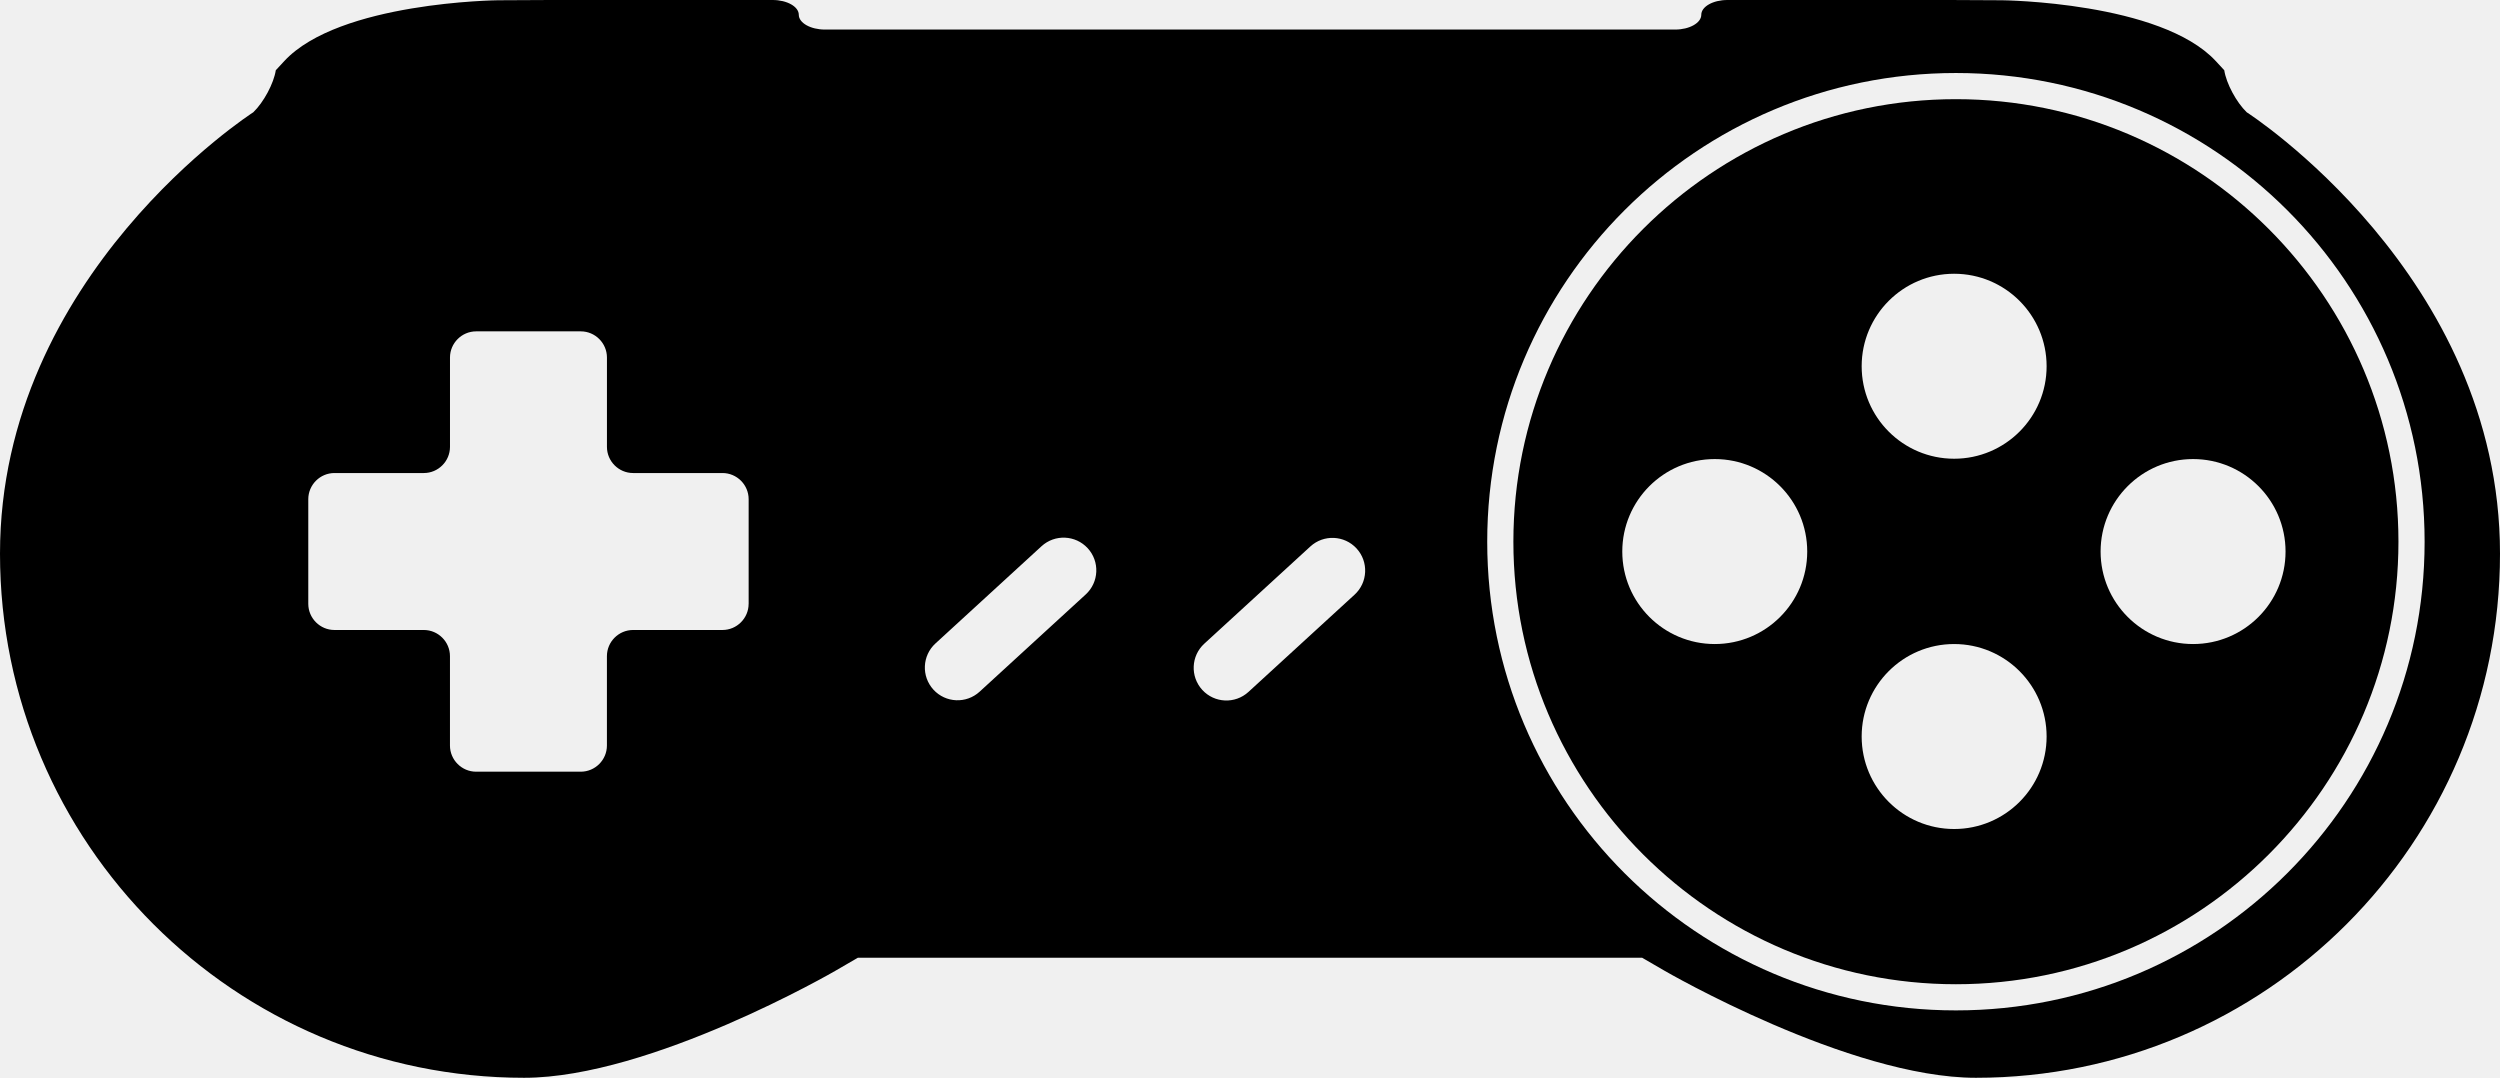
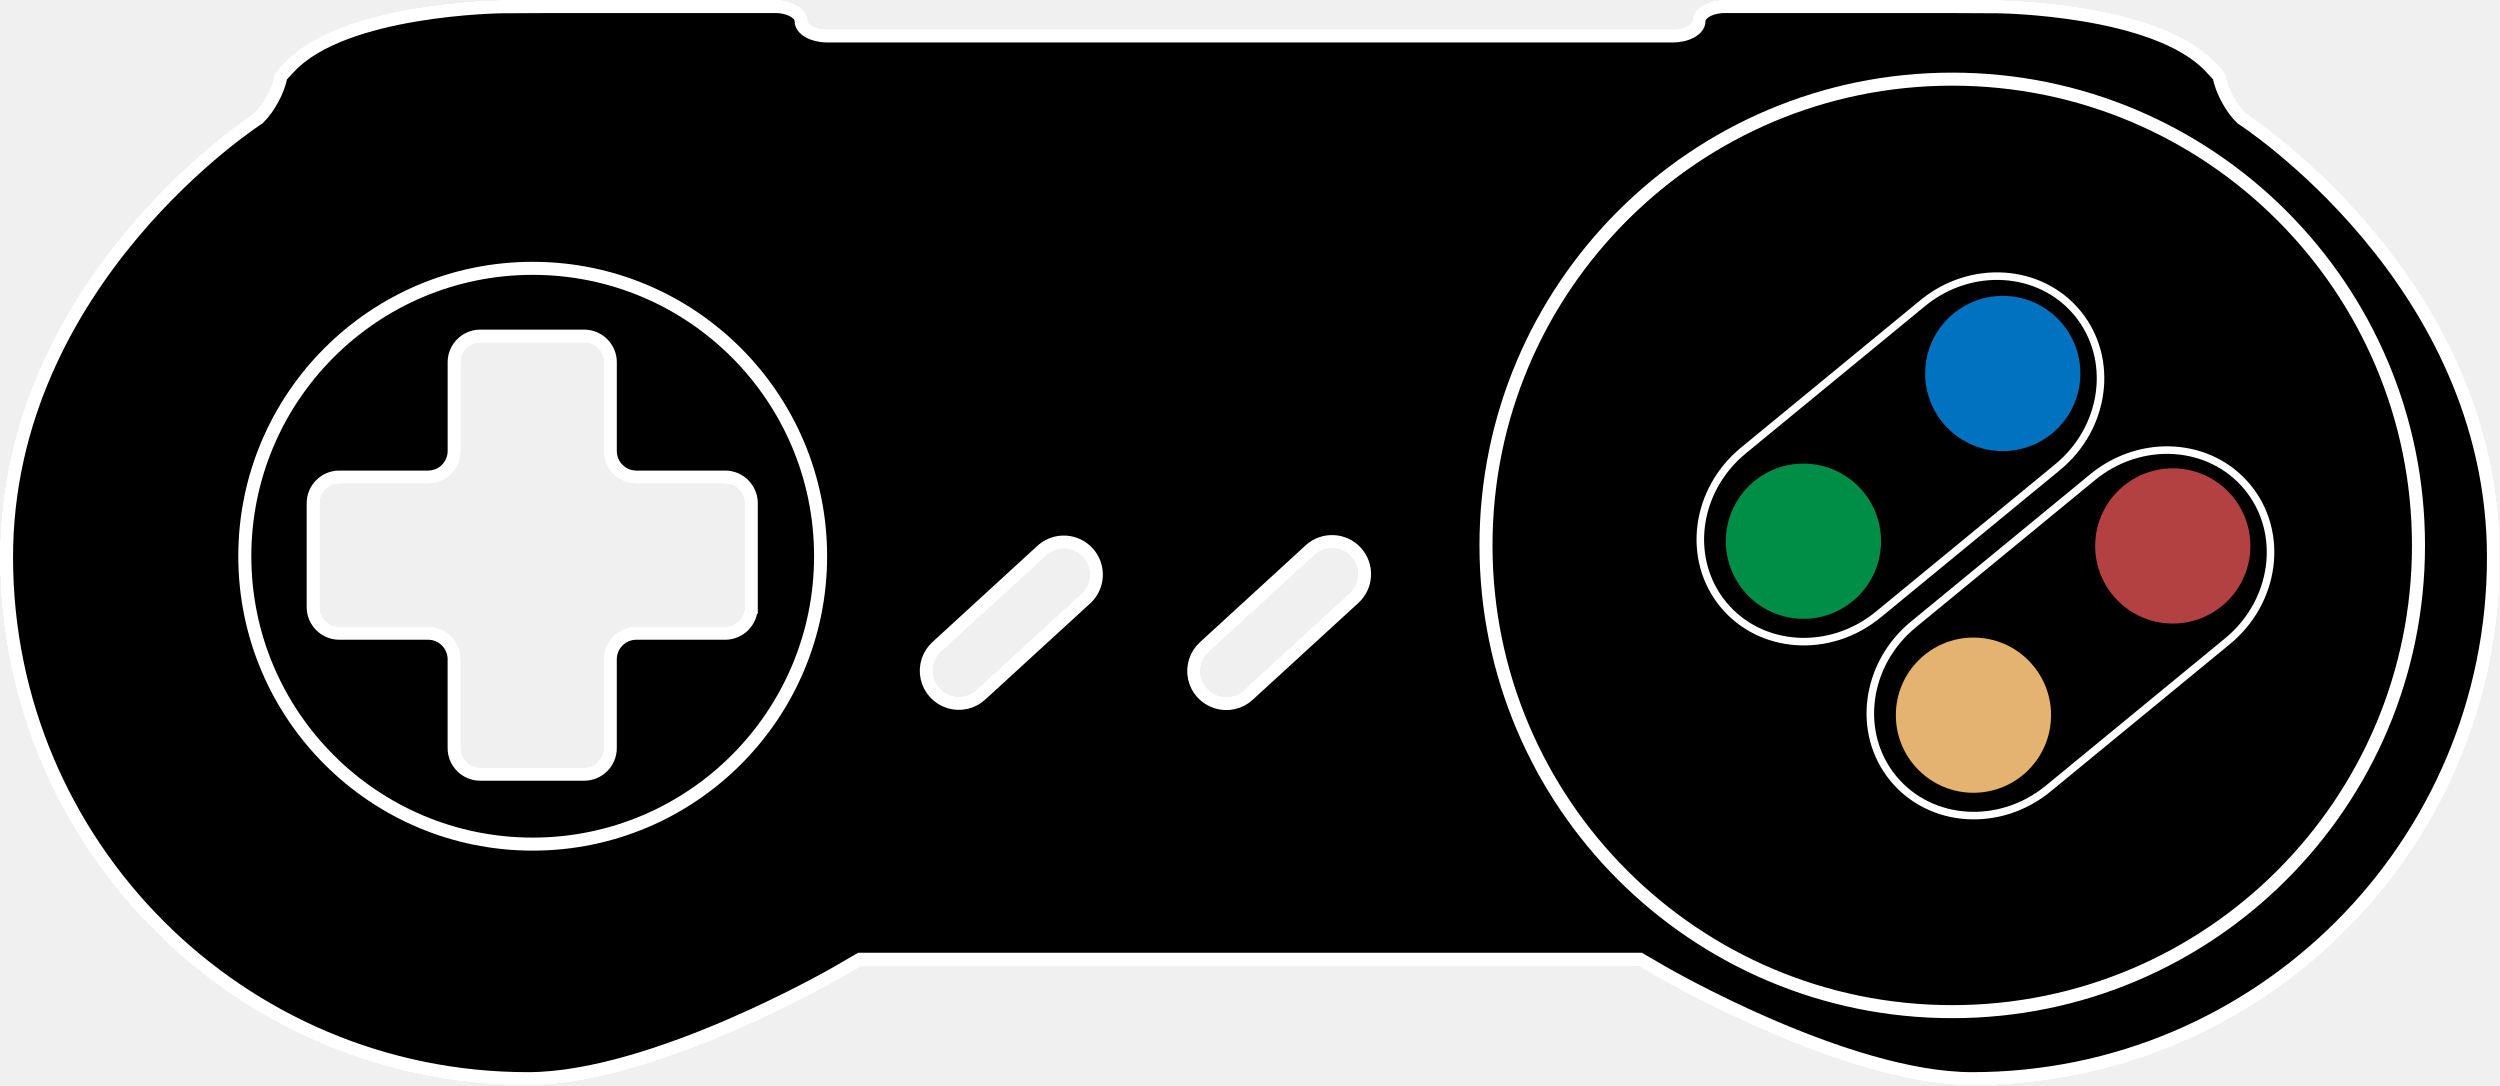
- <svg version="1.1" x="0px" y="0px" viewBox="0 0 95.569 41.201" enable-background="new 0 0 100 100" xml:space="preserve" id="svg3">
-   <namedview id="namedview3" pagecolor="#ffffff" bordercolor="#999999" borderopacity="1" />
-   <g id="g2" transform="translate(-2.215,-29.399)">
-     <path d="m 76.985,33.19 c -9.328,0 -16.917,7.589 -16.917,16.917 0,9.328 7.589,16.917 16.917,16.917 9.328,0 16.917,-7.589 16.917,-16.917 0,-9.328 -7.589,-16.917 -16.917,-16.917 z m -9.219,20.829 c -1.952,0 -3.535,-1.583 -3.535,-3.536 0,-1.952 1.583,-3.535 3.535,-3.535 1.952,0 3.535,1.583 3.535,3.535 0,1.953 -1.583,3.536 -3.535,3.536 z m 9.151,7.071 c -1.952,0 -3.535,-1.583 -3.535,-3.536 0,-1.952 1.583,-3.535 3.535,-3.535 1.952,0 3.535,1.583 3.535,3.535 0,1.953 -1.583,3.536 -3.535,3.536 z m 0,-14.155 c -1.952,0 -3.535,-1.583 -3.535,-3.535 0,-1.953 1.583,-3.536 3.535,-3.536 1.952,0 3.535,1.583 3.535,3.536 0,1.952 -1.583,3.535 -3.535,3.535 z m 9.134,7.084 c -1.951,0 -3.535,-1.583 -3.535,-3.536 0,-1.952 1.584,-3.535 3.535,-3.535 1.953,0 3.535,1.583 3.535,3.535 0,1.953 -1.582,3.536 -3.535,3.536 z" id="path1" />
-     <path d="m 88.102,33.691 c -0.396,-0.382 -0.783,-1.104 -0.859,-1.607 0,0 0,0 -0.326,-0.352 -2.098,-2.263 -8.166,-2.323 -8.166,-2.323 -0.551,-0.006 -1.451,-0.01 -2,-0.01 h -8.5 c -0.551,0 -1,0.254 -1,0.565 0,0.311 -0.451,0.565 -1,0.565 h -32.5 c -0.55,0 -1,-0.254 -1,-0.565 0,-0.311 -0.45,-0.565 -1,-0.565 h -8.5 c -0.55,0 -1.45,0.004 -2,0.01 0,0 -6.069,0.061 -8.167,2.323 -0.326,0.352 -0.326,0.352 -0.326,0.352 -0.077,0.503 -0.464,1.226 -0.86,1.607 0,0 -9.683,6.208 -9.683,16.874 0,11.065 8.97,20.035 20.035,20.035 4.849,0 11.896,-4.088 11.896,-4.088 0.476,-0.276 0.865,-0.502 0.865,-0.502 0,0 0.451,0 1,0 h 27.977 c 0.549,0 1,0 1,0 0,0 0.391,0.226 0.865,0.502 0,0 7.047,4.088 11.896,4.088 11.064,0 20.035,-8.97 20.035,-20.035 C 97.785,39.898 88.102,33.691 88.102,33.691 Z M 30.833,52.482 c 0,0.55 -0.45,1 -1,1 h -3.417 c -0.55,0 -1,0.45 -1,1 v 3.417 c 0,0.55 -0.45,1 -1,1 h -4 c -0.55,0 -1,-0.45 -1,-1 v -3.417 c 0,-0.55 -0.45,-1 -1,-1 H 15 c -0.55,0 -1,-0.45 -1,-1 v -4 c 0,-0.55 0.45,-1 1,-1 h 3.417 c 0.55,0 1,-0.45 1,-1 v -3.416 c 0,-0.55 0.45,-1 1,-1 h 4 c 0.55,0 1,0.45 1,1 v 3.416 c 0,0.55 0.45,1 1,1 h 3.417 c 0.55,0 1,0.45 1,1 v 4 z m 12.886,-0.358 -4.055,3.716 c -0.509,0.467 -1.3,0.432 -1.766,-0.077 -0.466,-0.509 -0.432,-1.3 0.077,-1.766 L 42.03,50.28 c 0.509,-0.466 1.3,-0.431 1.766,0.077 0.467,0.509 0.432,1.301 -0.077,1.767 z m 10.277,0.009 -4.055,3.716 c -0.509,0.467 -1.3,0.432 -1.766,-0.077 -0.466,-0.509 -0.432,-1.3 0.077,-1.766 l 4.055,-3.717 c 0.509,-0.466 1.3,-0.431 1.767,0.077 0.466,0.509 0.432,1.301 -0.078,1.767 z m 22.989,15.891 c -9.896,0 -17.917,-8.021 -17.917,-17.917 0,-9.896 8.022,-17.917 17.917,-17.917 9.895,0 17.917,8.021 17.917,17.917 0,9.896 -8.021,17.917 -17.917,17.917 z" id="path2" />
+ <svg viewBox="0 0 152.784 66.321" version="1.1" id="svg10">
+   <defs id="defs5">
+     <filter id="a" width="1.005" height="1.012" x="-0.003" y="-0.006" color-interpolation-filters="sRGB">
+       <feColorMatrix result="color1" type="hueRotate" values="180" id="feColorMatrix1" />
+       <feColorMatrix result="fbSourceGraphic" values="-1 0 0 0 1 0 -1 0 0 1 0 0 -1 0 1 -0.21 -0.72 -0.07 2 0" id="feColorMatrix2" />
+       <feColorMatrix in="fbSourceGraphic" result="fbSourceGraphicAlpha" values="0 0 0 -1 0 0 0 0 -1 0 0 0 0 -1 0 0 0 0 1 0" id="feColorMatrix3" />
+       <feColorMatrix in="fbSourceGraphic" result="color1" type="hueRotate" values="180" id="feColorMatrix4" />
+       <feColorMatrix result="color2" values="-1 0 0 0 1 0 -1 0 0 1 0 0 -1 0 1 -0.21 -0.72 -0.07 2 0" id="feColorMatrix5" />
+     </filter>
+   </defs>
+   <g transform="matrix(1.59034,0,0,1.59034,-3.124103,-46.3559)" id="g10" display="inline" fill="#000000" fill-opacity="1" stroke="#ffffff" stroke-width="0.501" stroke-dasharray="none" stroke-opacity="1" filter="url(#a)">
+     <circle cx="89.497" cy="45.553" r="20.118" transform="matrix(0.90716,0,0,0.90716,-3.893,9.105)" id="circle5" display="inline" fill="#000000" fill-opacity="1" stroke="#ffffff" stroke-width="0.278" stroke-linecap="butt" stroke-linejoin="miter" stroke-dasharray="none" stroke-opacity="1" paint-order="normal" />
+     <path d="m 88.102,33.691 c -0.396,-0.382 -0.783,-1.104 -0.859,-1.607 l -0.326,-0.352 c -2.098,-2.263 -8.166,-2.323 -8.166,-2.323 -0.551,-0.006 -1.451,-0.01 -2,-0.01 h -8.5 c -0.551,0 -1,0.254 -1,0.565 0,0.311 -0.451,0.565 -1,0.565 h -32.5 c -0.55,0 -1,-0.254 -1,-0.565 0,-0.311 -0.45,-0.565 -1,-0.565 h -8.5 c -0.55,0 -1.45,0.004 -2,0.01 0,0 -6.069,0.061 -8.167,2.323 l -0.326,0.352 c -0.077,0.503 -0.464,1.226 -0.86,1.607 0,0 -9.683,6.208 -9.683,16.874 0,11.065 8.97,20.035 20.035,20.035 4.849,0 11.896,-4.088 11.896,-4.088 l 0.865,-0.502 h 29.977 l 0.865,0.502 c 0,0 7.047,4.088 11.896,4.088 11.064,0 20.035,-8.97 20.035,-20.035 C 97.785,39.898 88.102,33.691 88.102,33.691 Z M 30.833,52.482 c 0,0.55 -0.45,1 -1,1 h -3.417 c -0.55,0 -1,0.45 -1,1 v 3.417 c 0,0.55 -0.45,1 -1,1 h -4 c -0.55,0 -1,-0.45 -1,-1 v -3.417 c 0,-0.55 -0.45,-1 -1,-1 H 15 c -0.55,0 -1,-0.45 -1,-1 v -4 c 0,-0.55 0.45,-1 1,-1 h 3.417 c 0.55,0 1,-0.45 1,-1 v -3.416 c 0,-0.55 0.45,-1 1,-1 h 4 c 0.55,0 1,0.45 1,1 v 3.416 c 0,0.55 0.45,1 1,1 h 3.417 c 0.55,0 1,0.45 1,1 v 4 z M 43.719,52.124 39.664,55.84 A 1.25,1.25 0 1 1 37.975,53.997 L 42.03,50.28 a 1.251,1.251 0 0 1 1.689,1.844 z m 10.277,0.009 -4.055,3.716 a 1.25,1.25 0 1 1 -1.689,-1.843 l 4.055,-3.717 a 1.25,1.25 0 1 1 1.689,1.844 z m 22.989,15.891 c -9.896,0 -17.917,-8.021 -17.917,-17.917 0,-9.896 8.022,-17.917 17.917,-17.917 9.895,0 17.917,8.021 17.917,17.917 0,9.896 -8.021,17.917 -17.917,17.917 z" id="path5" display="inline" fill="#000000" fill-opacity="1" stroke="#ffffff" stroke-width="0.501" stroke-dasharray="none" stroke-opacity="1" />
+     <g id="g7" display="inline">
+       <rect width="17.623" height="8.161" x="19.427" y="79.677" rx="4.354" ry="4.354" transform="rotate(-39.412)" id="rect5" fill="none" fill-opacity="1" stroke="#ffffff" stroke-width="0.29" stroke-linecap="butt" stroke-linejoin="miter" stroke-dasharray="none" stroke-opacity="1" paint-order="normal" />
+       <circle cx="71.267" cy="49.946" r="2.982" stroke="none" id="circle6" fill="#008d45" fill-opacity="1" stroke-width="0.383" stroke-linecap="butt" stroke-linejoin="miter" stroke-dasharray="none" stroke-opacity="1" paint-order="normal" />
+       <circle cx="78.927" cy="43.501" r="2.982" stroke="none" id="circle7" fill="#0071c5" fill-opacity="1" stroke-width="0.383" stroke-linecap="butt" stroke-linejoin="miter" stroke-dasharray="none" stroke-opacity="1" paint-order="normal" />
+     </g>
+     <g transform="translate(6.533,6.685)" id="g9" display="inline">
+       <rect width="17.623" height="8.161" x="19.427" y="79.677" rx="4.354" ry="4.354" transform="rotate(-39.412)" id="rect7" fill="none" fill-opacity="1" stroke="#ffffff" stroke-width="0.29" stroke-linecap="butt" stroke-linejoin="miter" stroke-dasharray="none" stroke-opacity="1" paint-order="normal" />
+       <circle cx="71.267" cy="49.946" r="2.982" stroke="none" id="circle8" fill="#f7c500" fill-opacity="1" stroke-width="0.383" stroke-linecap="butt" stroke-linejoin="miter" stroke-dasharray="none" stroke-opacity="1" paint-order="normal" />
+       <circle cx="78.927" cy="43.443" r="2.982" stroke="none" id="circle9" fill="#d62828" fill-opacity="1" stroke-width="0.383" stroke-linecap="butt" stroke-linejoin="miter" stroke-dasharray="none" stroke-opacity="1" paint-order="normal" />
+     </g>
+     <circle cx="22.435" cy="50.523" r="11.063" id="circle1" display="inline" fill="none" fill-opacity="1" stroke="#ffffff" stroke-width="0.501" stroke-linecap="butt" stroke-linejoin="miter" stroke-dasharray="none" stroke-opacity="1" paint-order="normal" />
  </g>
</svg>
